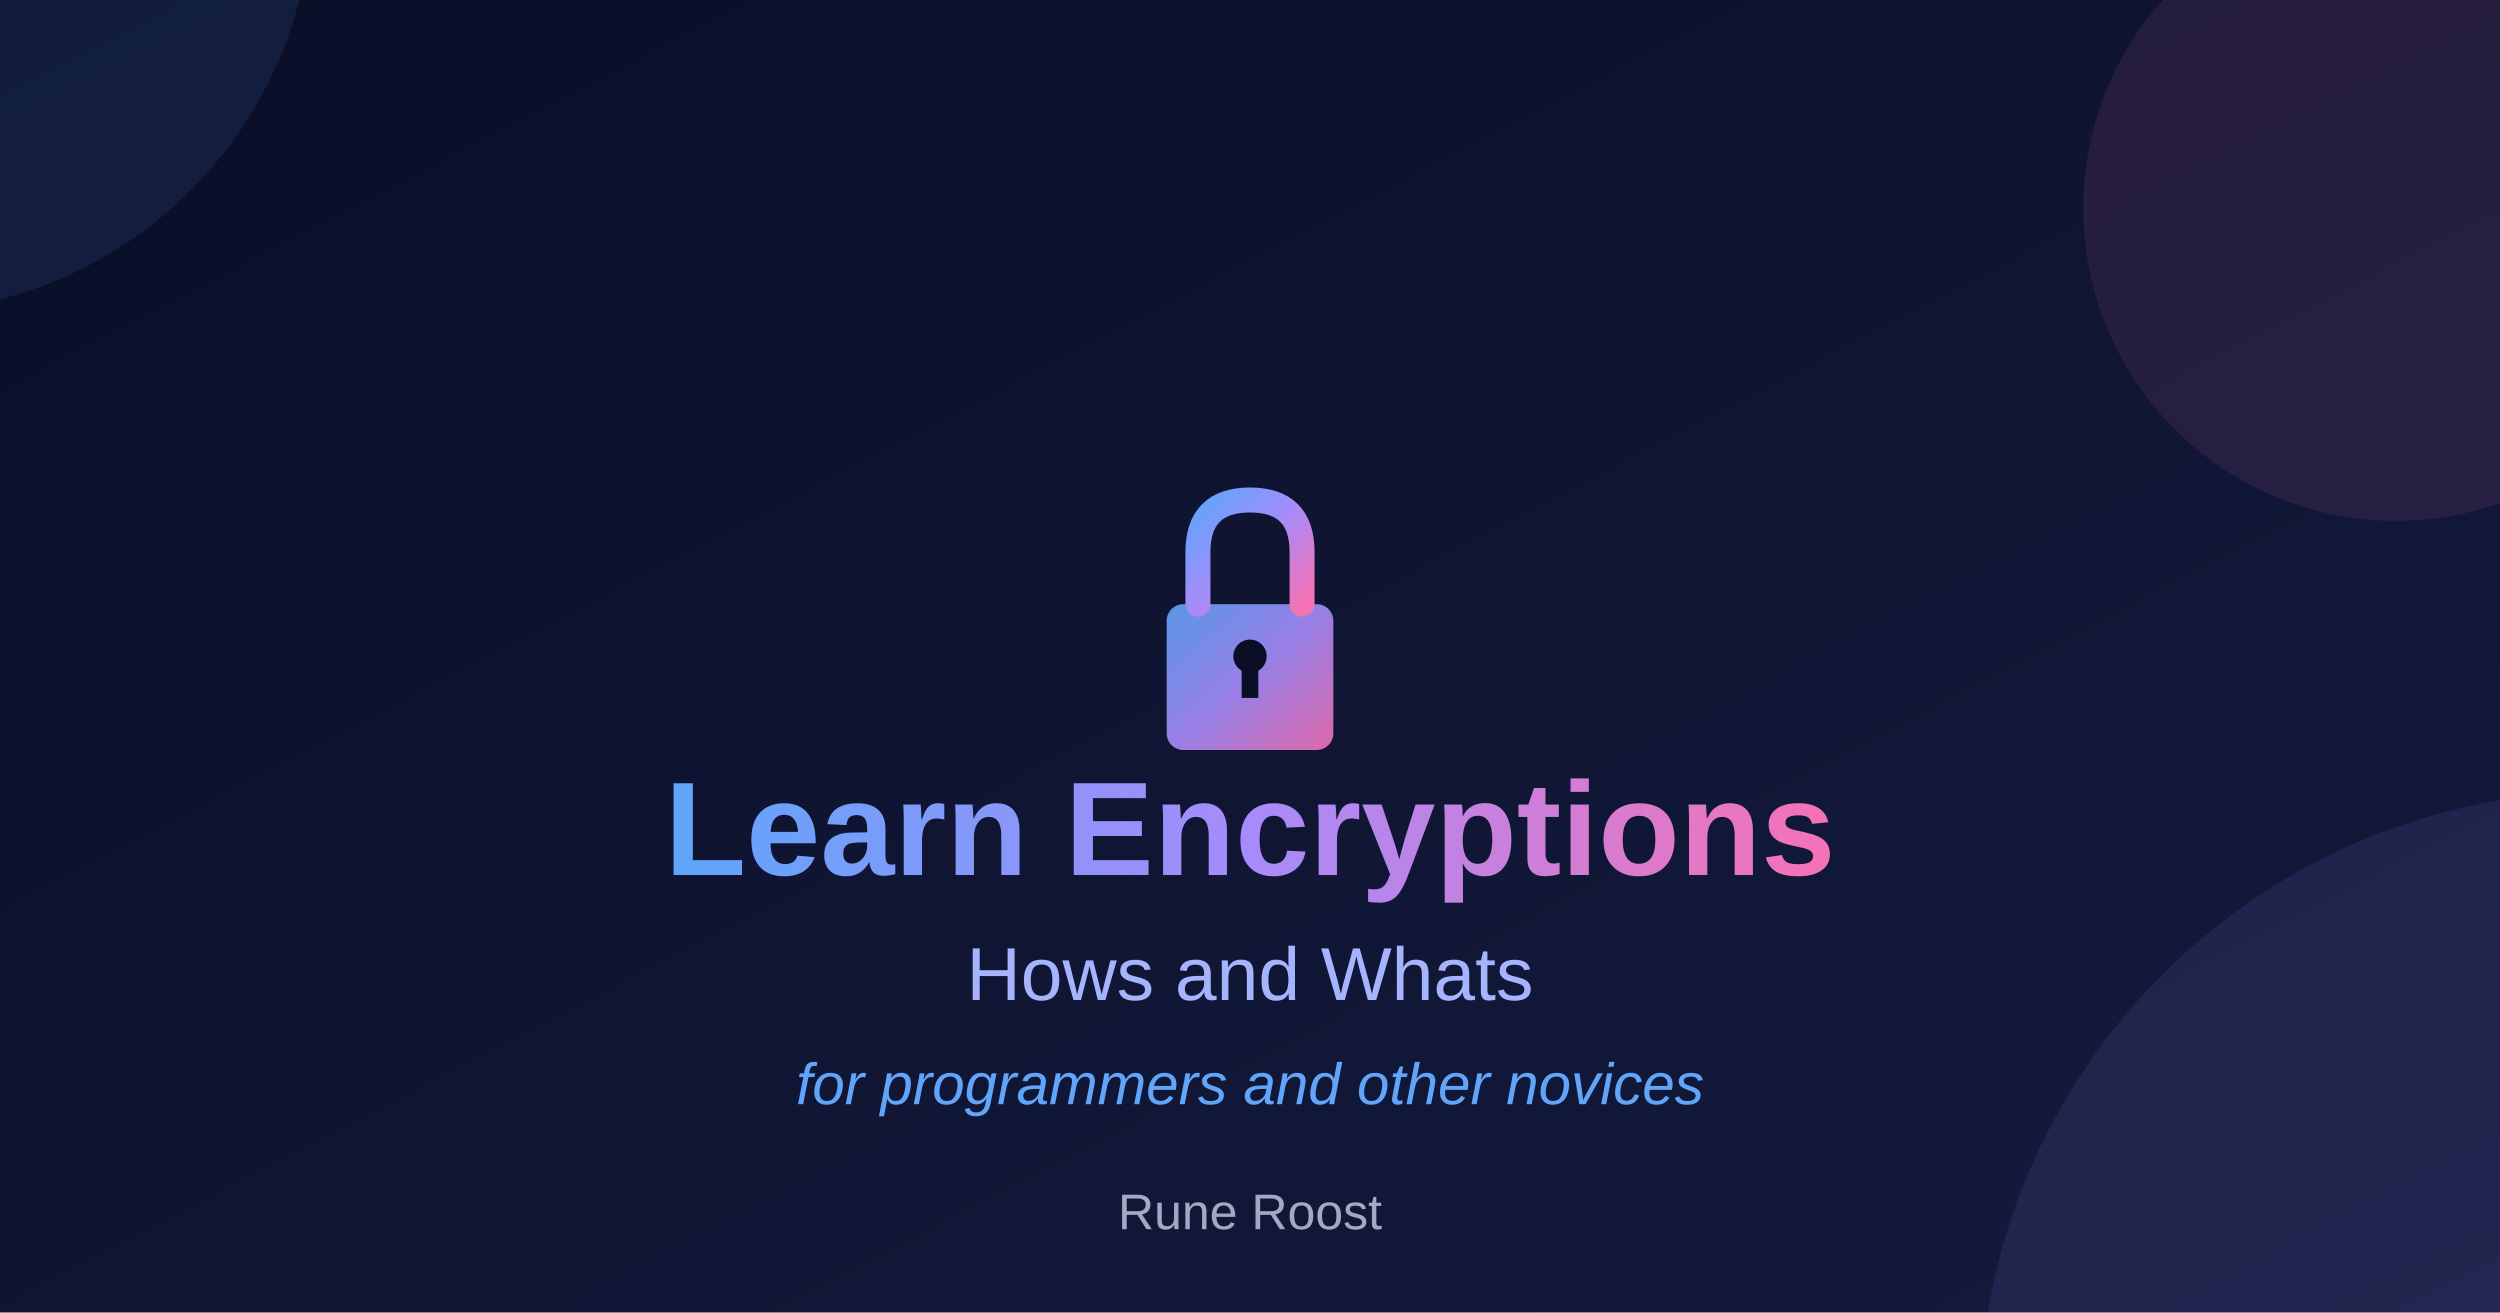
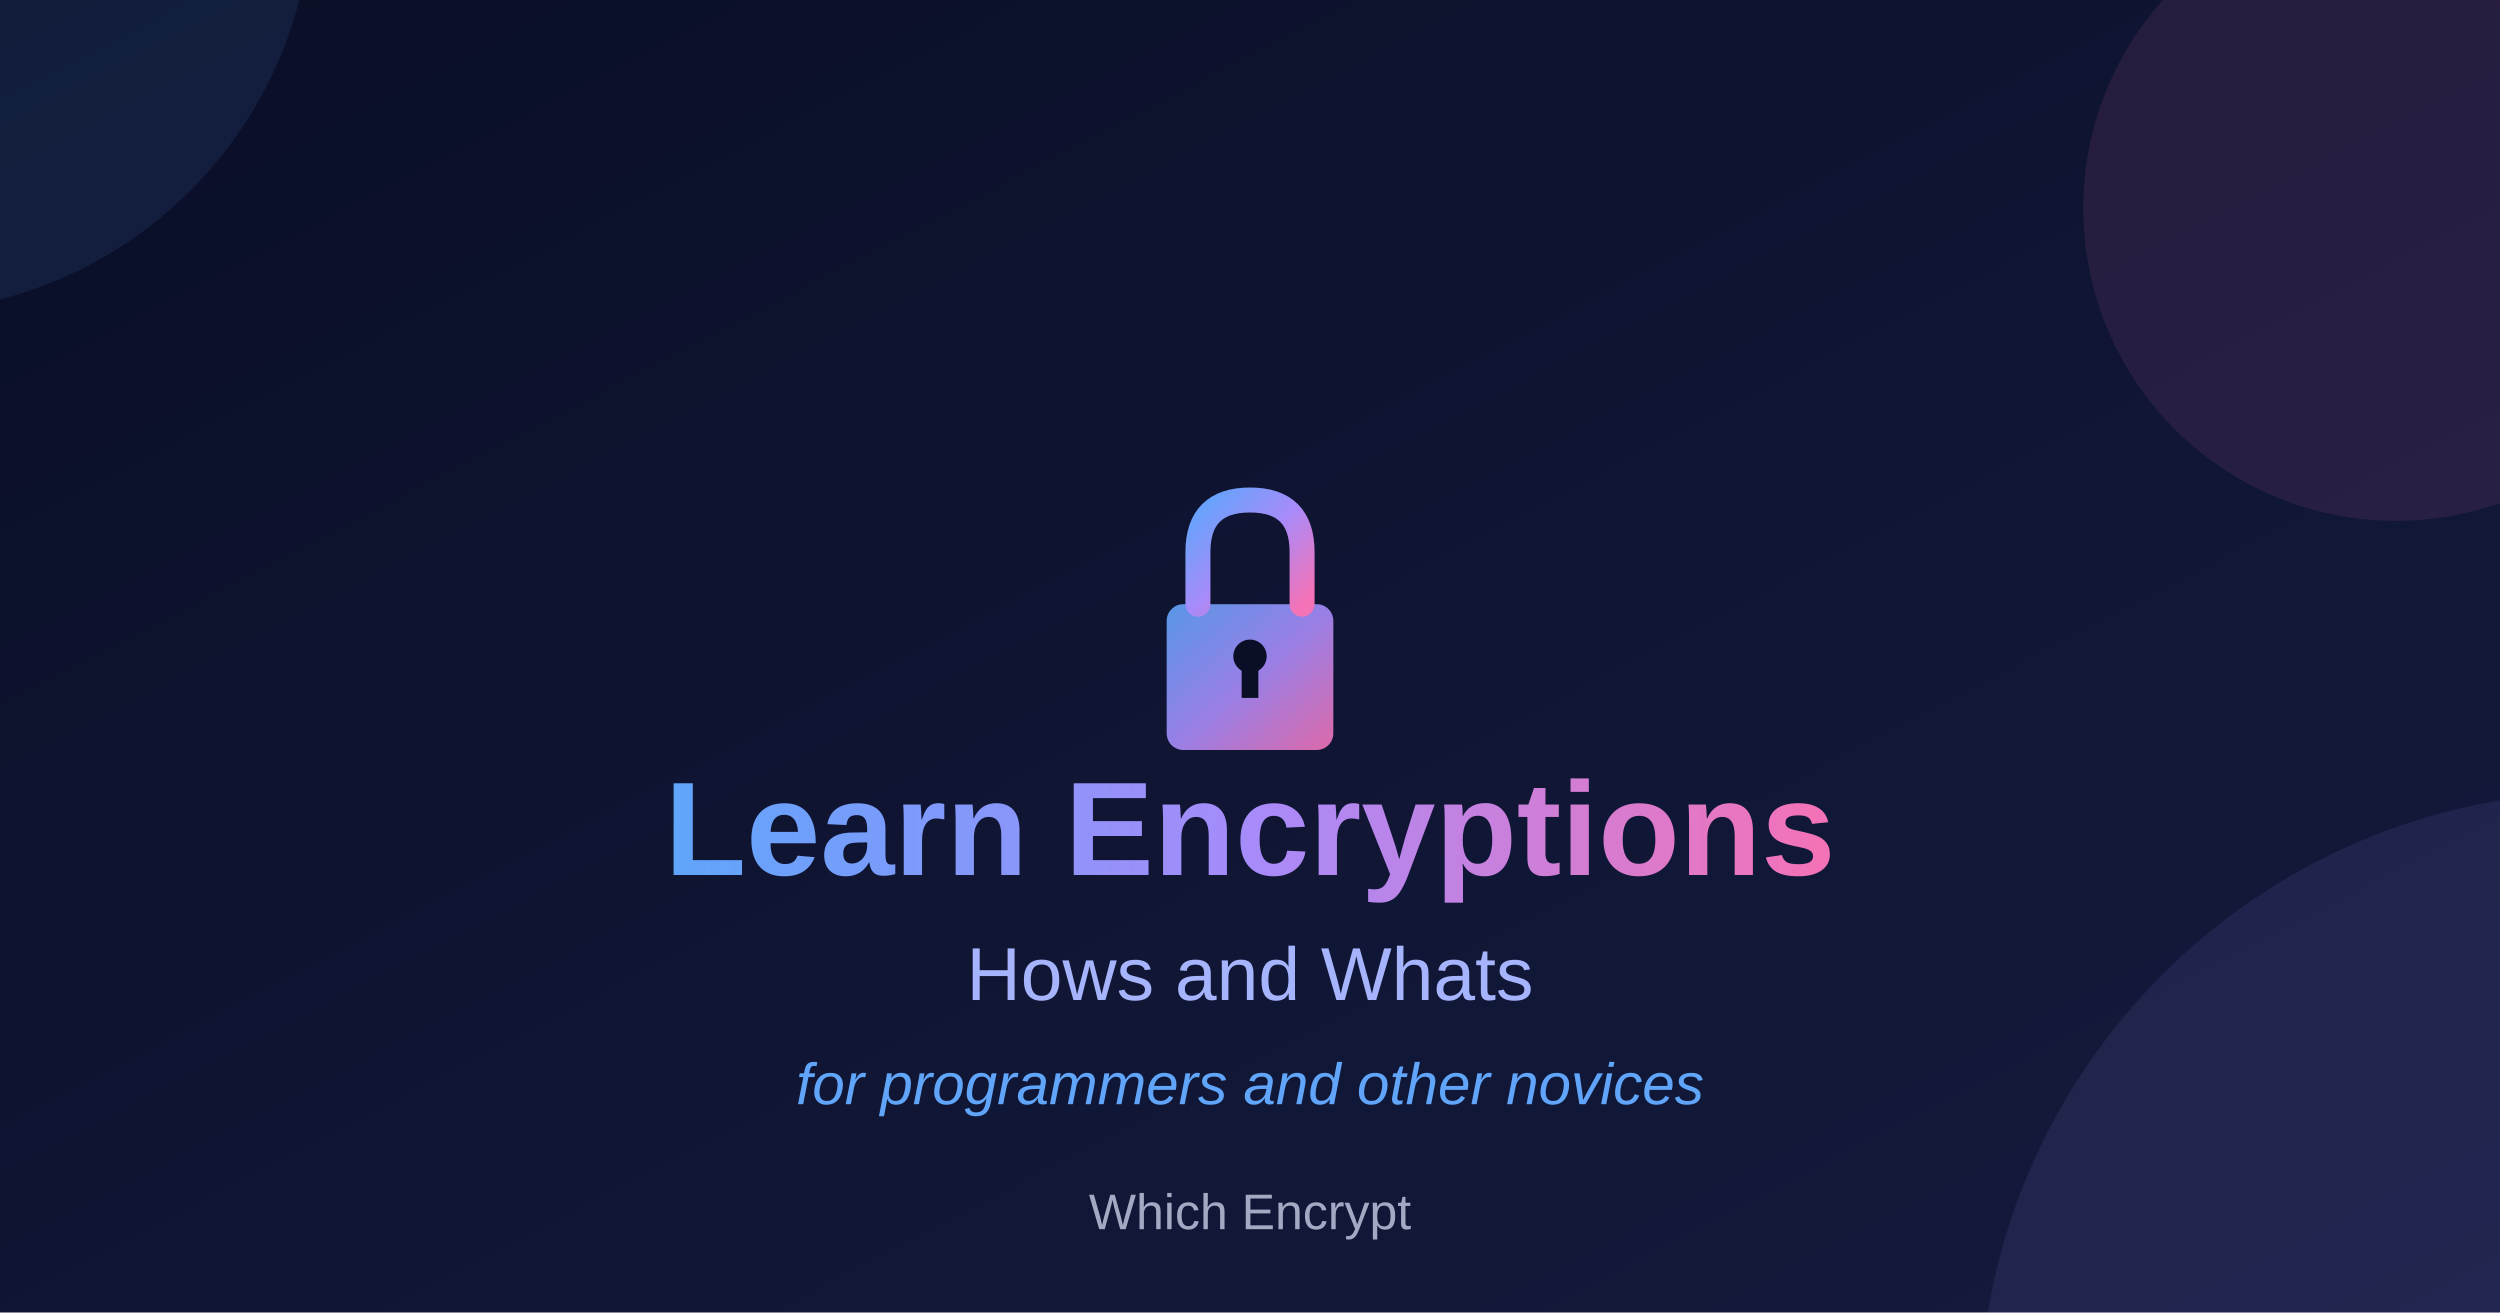
<svg xmlns="http://www.w3.org/2000/svg" width="1200" height="630" viewBox="0 0 1200 630">
  <defs>
    <linearGradient id="bgGrad" x1="0%" y1="0%" x2="100%" y2="100%">
      <stop offset="0%" style="stop-color:#0a0e27;stop-opacity:1" />
      <stop offset="100%" style="stop-color:#141b3d;stop-opacity:1" />
    </linearGradient>
    <linearGradient id="lockGrad" x1="0%" y1="0%" x2="100%" y2="100%">
      <stop offset="0%" style="stop-color:#60a5fa;stop-opacity:1" />
      <stop offset="50%" style="stop-color:#a78bfa;stop-opacity:1" />
      <stop offset="100%" style="stop-color:#f472b6;stop-opacity:1" />
    </linearGradient>
    <linearGradient id="textGrad" x1="0%" y1="0%" x2="100%" y2="0%">
      <stop offset="0%" style="stop-color:#60a5fa;stop-opacity:1" />
      <stop offset="50%" style="stop-color:#a78bfa;stop-opacity:1" />
      <stop offset="100%" style="stop-color:#f472b6;stop-opacity:1" />
    </linearGradient>
  </defs>
  <rect width="1200" height="630" fill="url(#bgGrad)" />
  <circle cx="-50" cy="-50" r="200" fill="#60a5fa" opacity="0.1" />
  <circle cx="1250" cy="680" r="300" fill="#a78bfa" opacity="0.1" />
  <circle cx="1150" cy="100" r="150" fill="#f472b6" opacity="0.1" />
  <g transform="translate(500, 200)">
    <rect x="60" y="90" width="80" height="70" rx="8" fill="url(#lockGrad)" opacity="0.9" />
    <path d="M 75 90 L 75 65 Q 75 40 100 40 Q 125 40 125 65 L 125 90" fill="none" stroke="url(#lockGrad)" stroke-width="12" stroke-linecap="round" />
    <circle cx="100" cy="115" r="8" fill="#0a0e27" />
    <rect x="96" y="115" width="8" height="20" fill="#0a0e27" />
  </g>
  <text x="600" y="420" font-family="Arial, sans-serif" font-size="64" font-weight="bold" fill="url(#textGrad)" text-anchor="middle">
		Learn Encryptions
	</text>
  <text x="600" y="480" font-family="Arial, sans-serif" font-size="36" fill="#a5b4fc" text-anchor="middle">
		Hows and Whats
	</text>
  <text x="600" y="530" font-family="Arial, sans-serif" font-size="28" font-style="italic" fill="#60a5fa" text-anchor="middle">
		for programmers and other novices
	</text>
  <text x="600" y="590" font-family="Arial, sans-serif" font-size="24" fill="#e0e7ff" text-anchor="middle" opacity="0.7">
- 		Rune Roost
+ 		Which Encrypt
	</text>
</svg>
